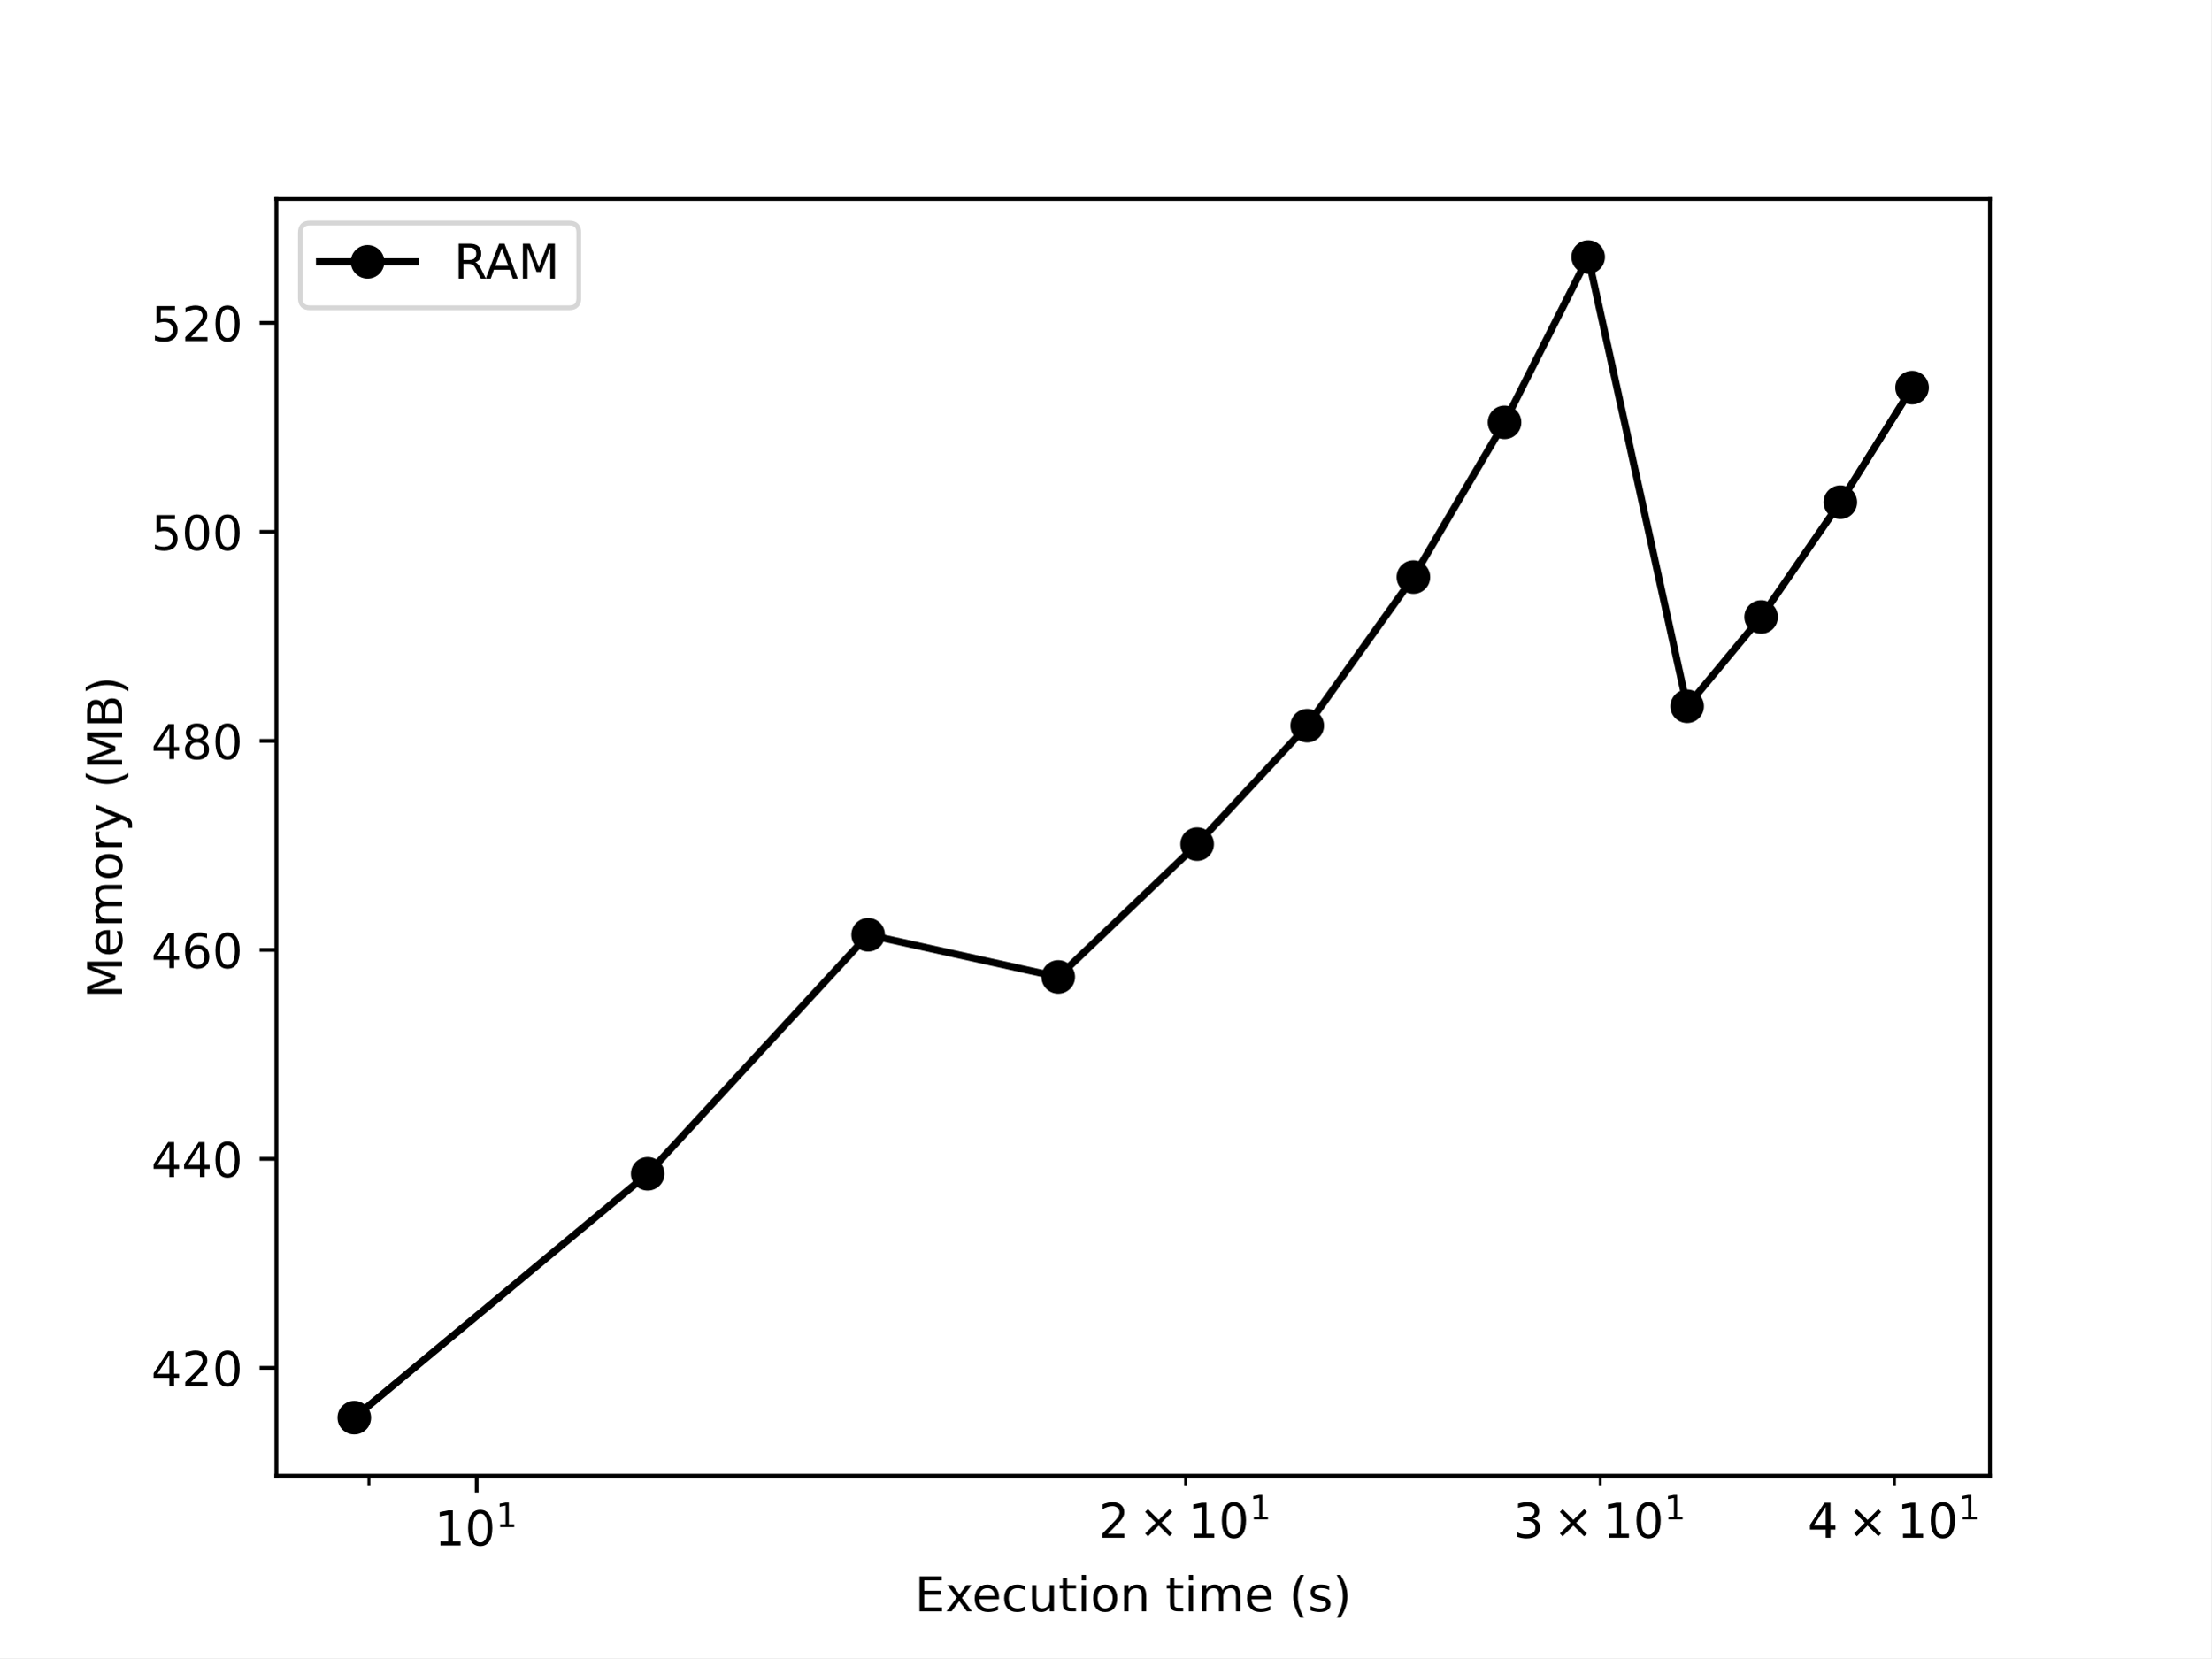
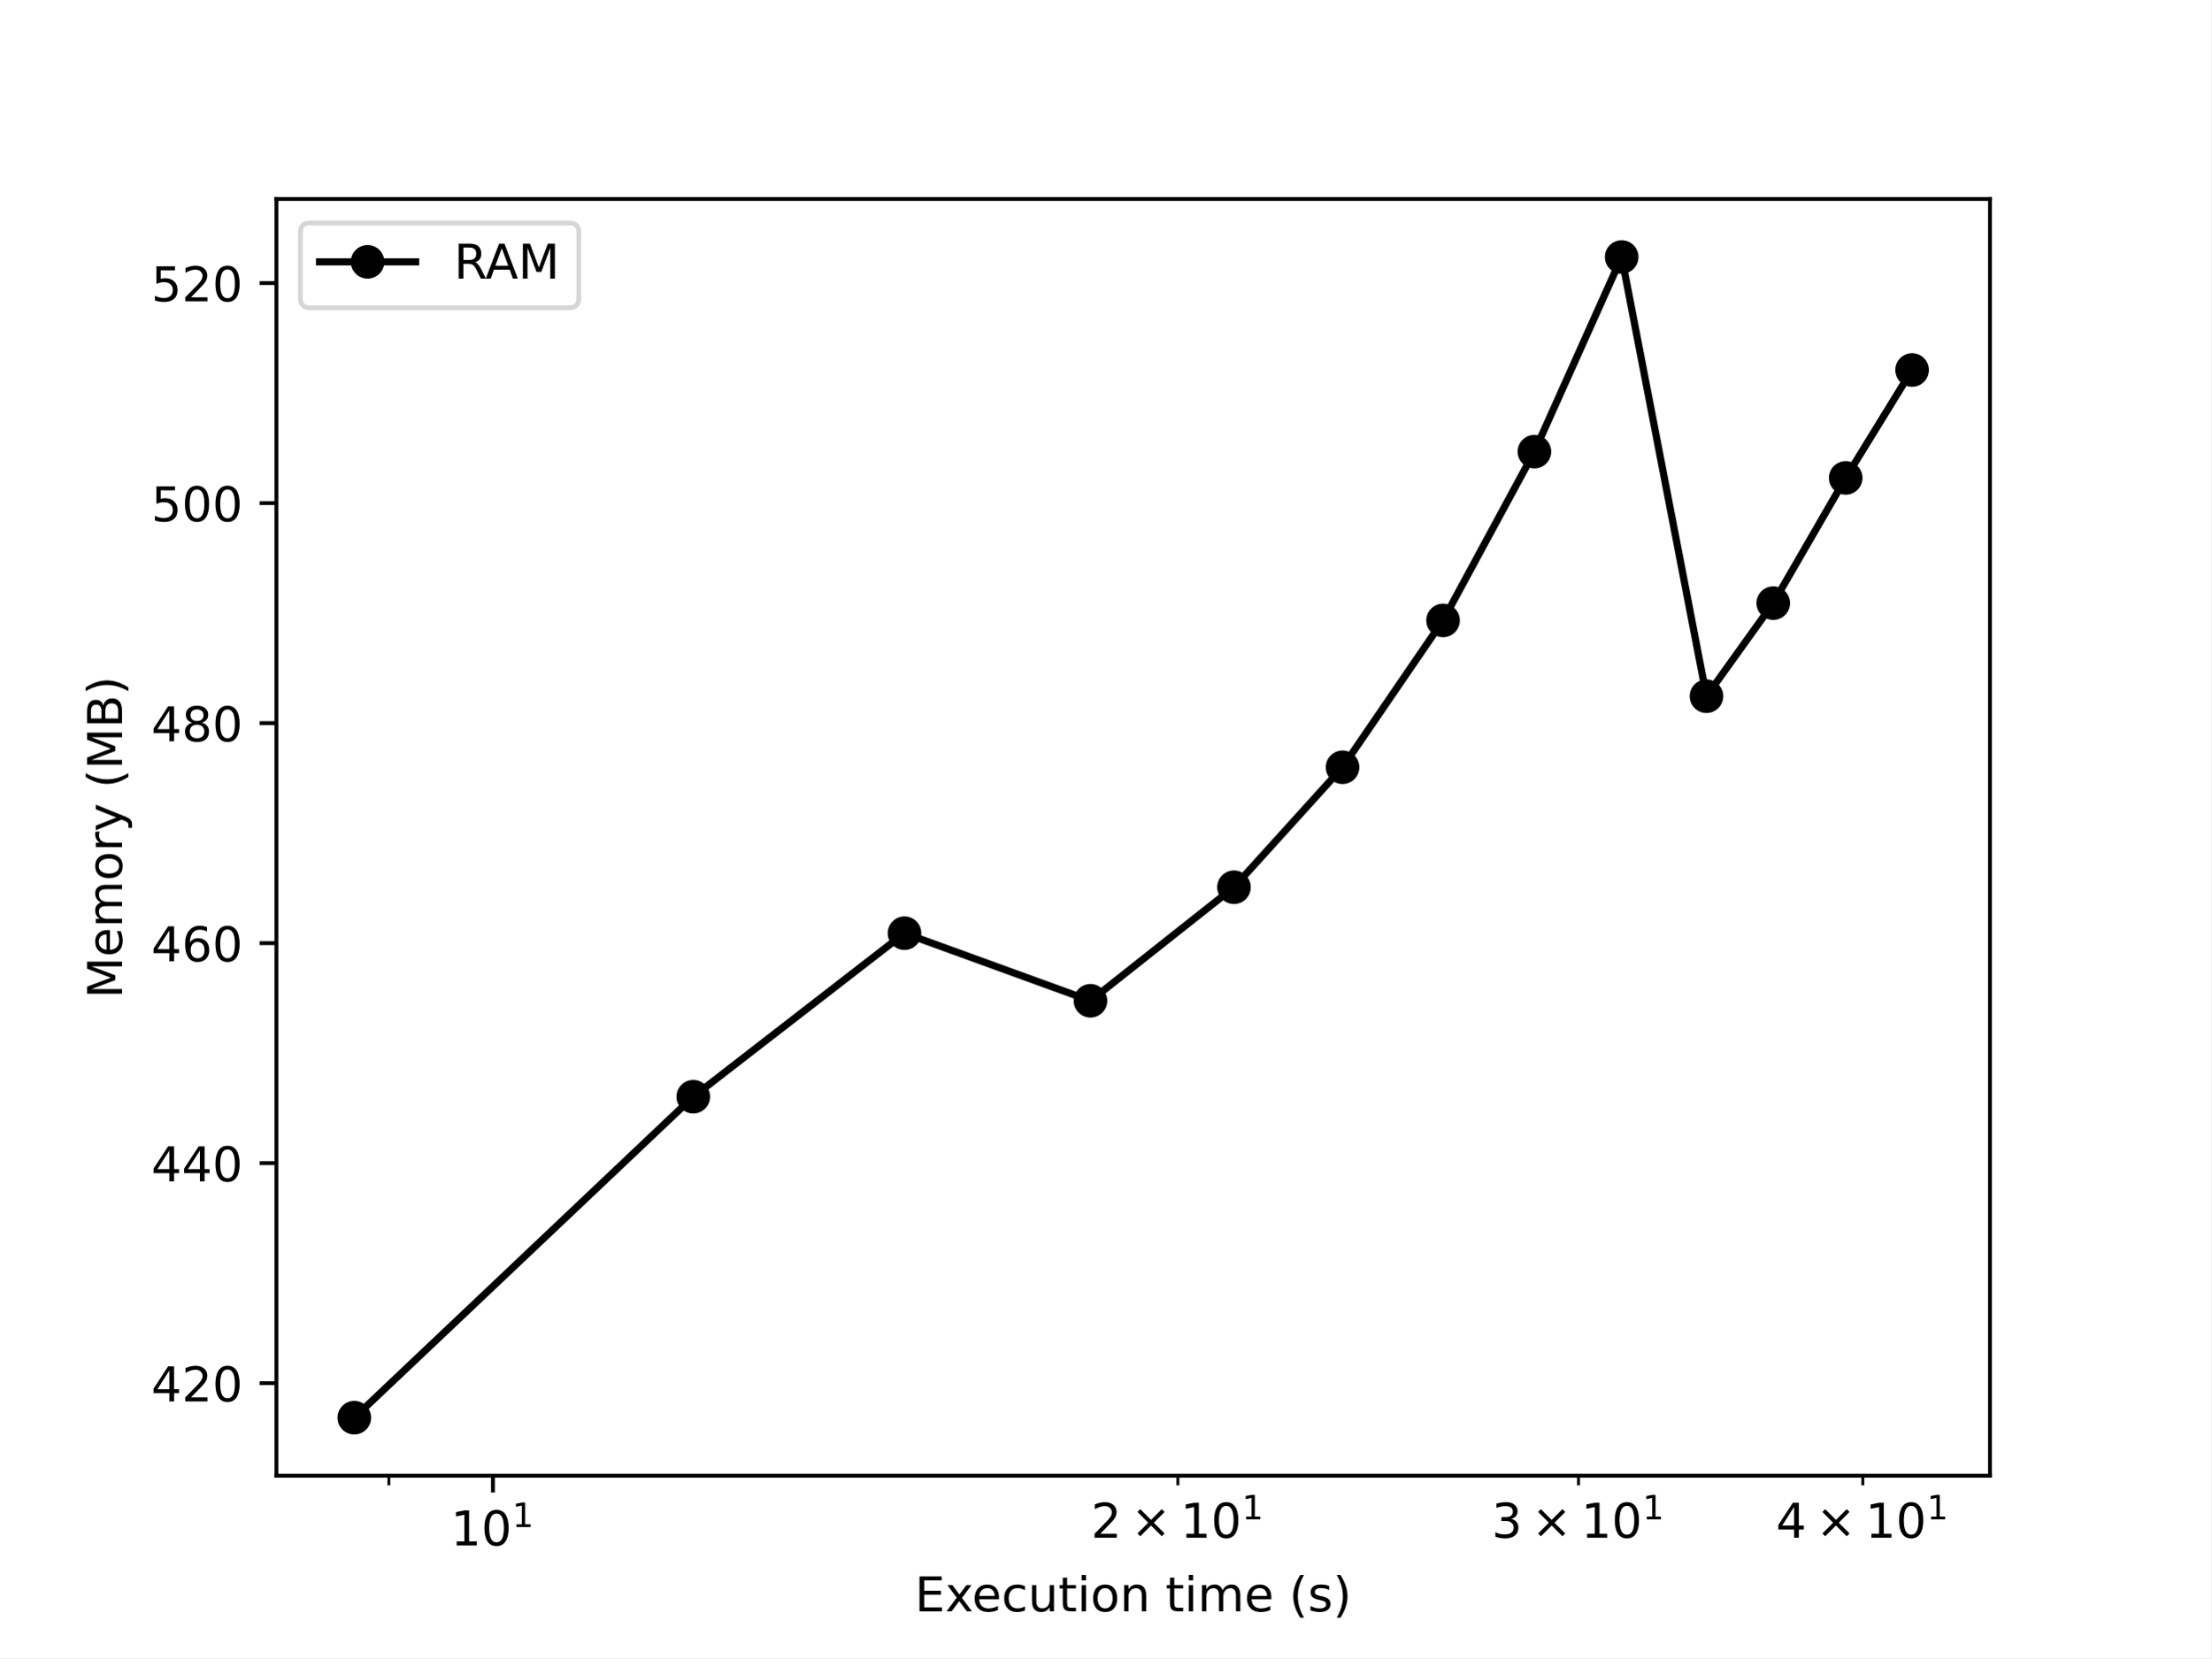
<svg xmlns="http://www.w3.org/2000/svg" xmlns:xlink="http://www.w3.org/1999/xlink" height="345.6pt" version="1.1" viewBox="0 0 460.8 345.6" width="460.8pt">
  <defs>
    <style type="text/css">*{stroke-linecap:butt;stroke-linejoin:round;}</style>
  </defs>
  <g id="figure_1">
    <g id="patch_1">
      <path d="M 0 345.6  L 460.8 345.6  L 460.8 0  L 0 0  z " style="fill:#ffffff;" />
    </g>
    <g id="axes_1">
      <g id="patch_2">
        <path d="M 57.6 307.584  L 414.72 307.584  L 414.72 41.472  L 57.6 41.472  z " style="fill:#ffffff;" />
      </g>
      <g id="matplotlib.axis_1">
        <g id="xtick_1">
          <g id="line2d_1">
            <defs>
-               <path d="M 0 0  L 0 3.5  " id="m846ba63f08" style="stroke:#000000;stroke-width:0.8;" />
-             </defs>
-             <g>
-               <use style="stroke:#000000;stroke-width:0.8;" x="99.337" xlink:href="#m846ba63f08" y="307.584" />
+               <path d="M 0 0  L 0 3.5  " id="mb95520203b" style="stroke:#000000;stroke-width:0.8;" />
+             </defs>
+             <g>
+               <use style="stroke:#000000;stroke-width:0.8;" x="102.73" xlink:href="#mb95520203b" y="307.584" />
            </g>
          </g>
          <g id="text_1">
-             <g transform="translate(90.53691 322.1824)scale(0.1 -0.1)">
+             <g transform="translate(93.9296 322.1824)scale(0.1 -0.1)">
              <defs>
                <path d="M 12.406 8.297  L 28.516 8.297  L 28.516 63.922  L 10.984 60.406  L 10.984 69.391  L 28.422 72.906  L 38.281 72.906  L 38.281 8.297  L 54.391 8.297  L 54.391 0  L 12.406 0  z " id="DejaVuSans-49" />
                <path d="M 31.781 66.406  Q 24.172 66.406 20.328 58.906  Q 16.5 51.422 16.5 36.375  Q 16.5 21.391 20.328 13.891  Q 24.172 6.391 31.781 6.391  Q 39.453 6.391 43.281 13.891  Q 47.125 21.391 47.125 36.375  Q 47.125 51.422 43.281 58.906  Q 39.453 66.406 31.781 66.406  z M 31.781 74.219  Q 44.047 74.219 50.516 64.516  Q 56.984 54.828 56.984 36.375  Q 56.984 17.969 50.516 8.266  Q 44.047 -1.422 31.781 -1.422  Q 19.531 -1.422 13.062 8.266  Q 6.594 17.969 6.594 36.375  Q 6.594 54.828 13.062 64.516  Q 19.531 74.219 31.781 74.219  z " id="DejaVuSans-48" />
              </defs>
              <use transform="translate(0 0.684375)" xlink:href="#DejaVuSans-49" />
              <use transform="translate(63.62305 0.684375)" xlink:href="#DejaVuSans-48" />
              <use transform="translate(128.2031 38.96563)scale(0.7)" xlink:href="#DejaVuSans-49" />
            </g>
          </g>
        </g>
        <g id="xtick_2">
          <g id="line2d_2">
            <defs>
-               <path d="M 0 0  L 0 2  " id="m7c5d275eb3" style="stroke:#000000;stroke-width:0.6;" />
-             </defs>
-             <g>
-               <use style="stroke:#000000;stroke-width:0.6;" x="76.88" xlink:href="#m7c5d275eb3" y="307.584" />
+               <path d="M 0 0  L 0 2  " id="m8414868853" style="stroke:#000000;stroke-width:0.6;" />
+             </defs>
+             <g>
+               <use style="stroke:#000000;stroke-width:0.6;" x="81.032" xlink:href="#m8414868853" y="307.584" />
            </g>
          </g>
        </g>
        <g id="xtick_3">
          <g id="line2d_3">
            <g>
-               <use style="stroke:#000000;stroke-width:0.6;" x="247.075" xlink:href="#m7c5d275eb3" y="307.584" />
+               <use style="stroke:#000000;stroke-width:0.6;" x="245.475" xlink:href="#m8414868853" y="307.584" />
            </g>
          </g>
          <g id="text_2">
-             <g transform="translate(228.9747 320.5824)scale(0.1 -0.1)">
+             <g transform="translate(227.3749 320.5824)scale(0.1 -0.1)">
              <defs>
                <path d="M 19.188 8.297  L 53.609 8.297  L 53.609 0  L 7.328 0  L 7.328 8.297  Q 12.938 14.109 22.625 23.891  Q 32.328 33.688 34.812 36.531  Q 39.547 41.844 41.422 45.531  Q 43.312 49.219 43.312 52.781  Q 43.312 58.594 39.234 62.25  Q 35.156 65.922 28.609 65.922  Q 23.969 65.922 18.812 64.312  Q 13.672 62.703 7.812 59.422  L 7.812 69.391  Q 13.766 71.781 18.938 73  Q 24.125 74.219 28.422 74.219  Q 39.75 74.219 46.484 68.547  Q 53.219 62.891 53.219 53.422  Q 53.219 48.922 51.531 44.891  Q 49.859 40.875 45.406 35.406  Q 44.188 33.984 37.641 27.219  Q 31.109 20.453 19.188 8.297  z " id="DejaVuSans-50" />
                <path d="M 70.125 53.719  L 47.797 31.297  L 70.125 8.984  L 64.312 3.078  L 41.891 25.484  L 19.484 3.078  L 13.719 8.984  L 35.984 31.297  L 13.719 53.719  L 19.484 59.625  L 41.891 37.203  L 64.312 59.625  z " id="DejaVuSans-215" />
              </defs>
              <use transform="translate(0 0.684375)" xlink:href="#DejaVuSans-50" />
              <use transform="translate(83.10547 0.684375)" xlink:href="#DejaVuSans-215" />
              <use transform="translate(186.377 0.684375)" xlink:href="#DejaVuSans-49" />
              <use transform="translate(250 0.684375)" xlink:href="#DejaVuSans-48" />
              <use transform="translate(314.5801 38.96563)scale(0.7)" xlink:href="#DejaVuSans-49" />
            </g>
          </g>
        </g>
        <g id="xtick_4">
          <g id="line2d_4">
            <g>
-               <use style="stroke:#000000;stroke-width:0.6;" x="333.496" xlink:href="#m7c5d275eb3" y="307.584" />
+               <use style="stroke:#000000;stroke-width:0.6;" x="328.976" xlink:href="#m8414868853" y="307.584" />
            </g>
          </g>
          <g id="text_3">
-             <g transform="translate(315.3957 320.5824)scale(0.1 -0.1)">
+             <g transform="translate(310.8755 320.5824)scale(0.1 -0.1)">
              <defs>
                <path d="M 40.578 39.312  Q 47.656 37.797 51.625 33  Q 55.609 28.219 55.609 21.188  Q 55.609 10.406 48.188 4.484  Q 40.766 -1.422 27.094 -1.422  Q 22.516 -1.422 17.656 -0.516  Q 12.797 0.391 7.625 2.203  L 7.625 11.719  Q 11.719 9.328 16.594 8.109  Q 21.484 6.891 26.812 6.891  Q 36.078 6.891 40.938 10.547  Q 45.797 14.203 45.797 21.188  Q 45.797 27.641 41.281 31.266  Q 36.766 34.906 28.719 34.906  L 20.219 34.906  L 20.219 43.016  L 29.109 43.016  Q 36.375 43.016 40.234 45.922  Q 44.094 48.828 44.094 54.297  Q 44.094 59.906 40.109 62.906  Q 36.141 65.922 28.719 65.922  Q 24.656 65.922 20.016 65.031  Q 15.375 64.156 9.812 62.312  L 9.812 71.094  Q 15.438 72.656 20.344 73.438  Q 25.25 74.219 29.594 74.219  Q 40.828 74.219 47.359 69.109  Q 53.906 64.016 53.906 55.328  Q 53.906 49.266 50.438 45.094  Q 46.969 40.922 40.578 39.312  z " id="DejaVuSans-51" />
              </defs>
              <use transform="translate(0 0.684375)" xlink:href="#DejaVuSans-51" />
              <use transform="translate(83.10547 0.684375)" xlink:href="#DejaVuSans-215" />
              <use transform="translate(186.377 0.684375)" xlink:href="#DejaVuSans-49" />
              <use transform="translate(250 0.684375)" xlink:href="#DejaVuSans-48" />
              <use transform="translate(314.5801 38.96563)scale(0.7)" xlink:href="#DejaVuSans-49" />
            </g>
          </g>
        </g>
        <g id="xtick_5">
          <g id="line2d_5">
            <g>
-               <use style="stroke:#000000;stroke-width:0.6;" x="394.812" xlink:href="#m7c5d275eb3" y="307.584" />
+               <use style="stroke:#000000;stroke-width:0.6;" x="388.22" xlink:href="#m8414868853" y="307.584" />
            </g>
          </g>
          <g id="text_4">
-             <g transform="translate(376.7125 320.5824)scale(0.1 -0.1)">
+             <g transform="translate(370.1202 320.5824)scale(0.1 -0.1)">
              <defs>
                <path d="M 37.797 64.312  L 12.891 25.391  L 37.797 25.391  z M 35.203 72.906  L 47.609 72.906  L 47.609 25.391  L 58.016 25.391  L 58.016 17.188  L 47.609 17.188  L 47.609 0  L 37.797 0  L 37.797 17.188  L 4.891 17.188  L 4.891 26.703  z " id="DejaVuSans-52" />
              </defs>
              <use transform="translate(0 0.684375)" xlink:href="#DejaVuSans-52" />
              <use transform="translate(83.10547 0.684375)" xlink:href="#DejaVuSans-215" />
              <use transform="translate(186.377 0.684375)" xlink:href="#DejaVuSans-49" />
              <use transform="translate(250 0.684375)" xlink:href="#DejaVuSans-48" />
              <use transform="translate(314.5801 38.96563)scale(0.7)" xlink:href="#DejaVuSans-49" />
            </g>
          </g>
        </g>
        <g id="text_5">
          <g transform="translate(190.6452 335.8606)scale(0.1 -0.1)">
            <defs>
              <path d="M 9.812 72.906  L 55.906 72.906  L 55.906 64.594  L 19.672 64.594  L 19.672 43.016  L 54.391 43.016  L 54.391 34.719  L 19.672 34.719  L 19.672 8.297  L 56.781 8.297  L 56.781 0  L 9.812 0  z " id="DejaVuSans-69" />
              <path d="M 54.891 54.688  L 35.109 28.078  L 55.906 0  L 45.312 0  L 29.391 21.484  L 13.484 0  L 2.875 0  L 24.125 28.609  L 4.688 54.688  L 15.281 54.688  L 29.781 35.203  L 44.281 54.688  z " id="DejaVuSans-120" />
              <path d="M 56.203 29.594  L 56.203 25.203  L 14.891 25.203  Q 15.484 15.922 20.484 11.062  Q 25.484 6.203 34.422 6.203  Q 39.594 6.203 44.453 7.469  Q 49.312 8.734 54.109 11.281  L 54.109 2.781  Q 49.266 0.734 44.188 -0.344  Q 39.109 -1.422 33.891 -1.422  Q 20.797 -1.422 13.156 6.188  Q 5.516 13.812 5.516 26.812  Q 5.516 40.234 12.766 48.109  Q 20.016 56 32.328 56  Q 43.359 56 49.781 48.891  Q 56.203 41.797 56.203 29.594  z M 47.219 32.234  Q 47.125 39.594 43.094 43.984  Q 39.062 48.391 32.422 48.391  Q 24.906 48.391 20.391 44.141  Q 15.875 39.891 15.188 32.172  z " id="DejaVuSans-101" />
              <path d="M 48.781 52.594  L 48.781 44.188  Q 44.969 46.297 41.141 47.344  Q 37.312 48.391 33.406 48.391  Q 24.656 48.391 19.812 42.844  Q 14.984 37.312 14.984 27.297  Q 14.984 17.281 19.812 11.734  Q 24.656 6.203 33.406 6.203  Q 37.312 6.203 41.141 7.25  Q 44.969 8.297 48.781 10.406  L 48.781 2.094  Q 45.016 0.344 40.984 -0.531  Q 36.969 -1.422 32.422 -1.422  Q 20.062 -1.422 12.781 6.344  Q 5.516 14.109 5.516 27.297  Q 5.516 40.672 12.859 48.328  Q 20.219 56 33.016 56  Q 37.156 56 41.109 55.141  Q 45.062 54.297 48.781 52.594  z " id="DejaVuSans-99" />
              <path d="M 8.5 21.578  L 8.5 54.688  L 17.484 54.688  L 17.484 21.922  Q 17.484 14.156 20.5 10.266  Q 23.531 6.391 29.594 6.391  Q 36.859 6.391 41.078 11.031  Q 45.312 15.672 45.312 23.688  L 45.312 54.688  L 54.297 54.688  L 54.297 0  L 45.312 0  L 45.312 8.406  Q 42.047 3.422 37.719 1  Q 33.406 -1.422 27.688 -1.422  Q 18.266 -1.422 13.375 4.438  Q 8.5 10.297 8.5 21.578  z M 31.109 56  z " id="DejaVuSans-117" />
              <path d="M 18.312 70.219  L 18.312 54.688  L 36.812 54.688  L 36.812 47.703  L 18.312 47.703  L 18.312 18.016  Q 18.312 11.328 20.141 9.422  Q 21.969 7.516 27.594 7.516  L 36.812 7.516  L 36.812 0  L 27.594 0  Q 17.188 0 13.234 3.875  Q 9.281 7.766 9.281 18.016  L 9.281 47.703  L 2.688 47.703  L 2.688 54.688  L 9.281 54.688  L 9.281 70.219  z " id="DejaVuSans-116" />
              <path d="M 9.422 54.688  L 18.406 54.688  L 18.406 0  L 9.422 0  z M 9.422 75.984  L 18.406 75.984  L 18.406 64.594  L 9.422 64.594  z " id="DejaVuSans-105" />
              <path d="M 30.609 48.391  Q 23.391 48.391 19.188 42.75  Q 14.984 37.109 14.984 27.297  Q 14.984 17.484 19.156 11.844  Q 23.344 6.203 30.609 6.203  Q 37.797 6.203 41.984 11.859  Q 46.188 17.531 46.188 27.297  Q 46.188 37.016 41.984 42.703  Q 37.797 48.391 30.609 48.391  z M 30.609 56  Q 42.328 56 49.016 48.375  Q 55.719 40.766 55.719 27.297  Q 55.719 13.875 49.016 6.219  Q 42.328 -1.422 30.609 -1.422  Q 18.844 -1.422 12.172 6.219  Q 5.516 13.875 5.516 27.297  Q 5.516 40.766 12.172 48.375  Q 18.844 56 30.609 56  z " id="DejaVuSans-111" />
              <path d="M 54.891 33.016  L 54.891 0  L 45.906 0  L 45.906 32.719  Q 45.906 40.484 42.875 44.328  Q 39.844 48.188 33.797 48.188  Q 26.516 48.188 22.312 43.547  Q 18.109 38.922 18.109 30.906  L 18.109 0  L 9.078 0  L 9.078 54.688  L 18.109 54.688  L 18.109 46.188  Q 21.344 51.125 25.703 53.562  Q 30.078 56 35.797 56  Q 45.219 56 50.047 50.172  Q 54.891 44.344 54.891 33.016  z " id="DejaVuSans-110" />
              <path id="DejaVuSans-32" />
              <path d="M 52 44.188  Q 55.375 50.25 60.062 53.125  Q 64.75 56 71.094 56  Q 79.641 56 84.281 50.016  Q 88.922 44.047 88.922 33.016  L 88.922 0  L 79.891 0  L 79.891 32.719  Q 79.891 40.578 77.094 44.375  Q 74.312 48.188 68.609 48.188  Q 61.625 48.188 57.562 43.547  Q 53.516 38.922 53.516 30.906  L 53.516 0  L 44.484 0  L 44.484 32.719  Q 44.484 40.625 41.703 44.406  Q 38.922 48.188 33.109 48.188  Q 26.219 48.188 22.156 43.531  Q 18.109 38.875 18.109 30.906  L 18.109 0  L 9.078 0  L 9.078 54.688  L 18.109 54.688  L 18.109 46.188  Q 21.188 51.219 25.484 53.609  Q 29.781 56 35.688 56  Q 41.656 56 45.828 52.969  Q 50 49.953 52 44.188  z " id="DejaVuSans-109" />
              <path d="M 31 75.875  Q 24.469 64.656 21.281 53.656  Q 18.109 42.672 18.109 31.391  Q 18.109 20.125 21.312 9.062  Q 24.516 -2 31 -13.188  L 23.188 -13.188  Q 15.875 -1.703 12.234 9.375  Q 8.594 20.453 8.594 31.391  Q 8.594 42.281 12.203 53.312  Q 15.828 64.359 23.188 75.875  z " id="DejaVuSans-40" />
              <path d="M 44.281 53.078  L 44.281 44.578  Q 40.484 46.531 36.375 47.5  Q 32.281 48.484 27.875 48.484  Q 21.188 48.484 17.844 46.438  Q 14.5 44.391 14.5 40.281  Q 14.5 37.156 16.891 35.375  Q 19.281 33.594 26.516 31.984  L 29.594 31.297  Q 39.156 29.25 43.188 25.516  Q 47.219 21.781 47.219 15.094  Q 47.219 7.469 41.188 3.016  Q 35.156 -1.422 24.609 -1.422  Q 20.219 -1.422 15.453 -0.562  Q 10.688 0.297 5.422 2  L 5.422 11.281  Q 10.406 8.688 15.234 7.391  Q 20.062 6.109 24.812 6.109  Q 31.156 6.109 34.562 8.281  Q 37.984 10.453 37.984 14.406  Q 37.984 18.062 35.516 20.016  Q 33.062 21.969 24.703 23.781  L 21.578 24.516  Q 13.234 26.266 9.516 29.906  Q 5.812 33.547 5.812 39.891  Q 5.812 47.609 11.281 51.797  Q 16.75 56 26.812 56  Q 31.781 56 36.172 55.266  Q 40.578 54.547 44.281 53.078  z " id="DejaVuSans-115" />
              <path d="M 8.016 75.875  L 15.828 75.875  Q 23.141 64.359 26.781 53.312  Q 30.422 42.281 30.422 31.391  Q 30.422 20.453 26.781 9.375  Q 23.141 -1.703 15.828 -13.188  L 8.016 -13.188  Q 14.5 -2 17.703 9.062  Q 20.906 20.125 20.906 31.391  Q 20.906 42.672 17.703 53.656  Q 14.5 64.656 8.016 75.875  z " id="DejaVuSans-41" />
            </defs>
            <use xlink:href="#DejaVuSans-69" />
            <use x="63.184" xlink:href="#DejaVuSans-120" />
            <use x="119.238" xlink:href="#DejaVuSans-101" />
            <use x="180.762" xlink:href="#DejaVuSans-99" />
            <use x="235.742" xlink:href="#DejaVuSans-117" />
            <use x="299.121" xlink:href="#DejaVuSans-116" />
            <use x="338.33" xlink:href="#DejaVuSans-105" />
            <use x="366.113" xlink:href="#DejaVuSans-111" />
            <use x="427.295" xlink:href="#DejaVuSans-110" />
            <use x="490.674" xlink:href="#DejaVuSans-32" />
            <use x="522.461" xlink:href="#DejaVuSans-116" />
            <use x="561.67" xlink:href="#DejaVuSans-105" />
            <use x="589.453" xlink:href="#DejaVuSans-109" />
            <use x="686.865" xlink:href="#DejaVuSans-101" />
            <use x="748.389" xlink:href="#DejaVuSans-32" />
            <use x="780.176" xlink:href="#DejaVuSans-40" />
            <use x="819.189" xlink:href="#DejaVuSans-115" />
            <use x="871.289" xlink:href="#DejaVuSans-41" />
          </g>
        </g>
      </g>
      <g id="matplotlib.axis_2">
        <g id="ytick_1">
          <g id="line2d_6">
            <defs>
-               <path d="M 0 0  L -3.5 0  " id="md48e461496" style="stroke:#000000;stroke-width:0.8;" />
-             </defs>
-             <g>
-               <use style="stroke:#000000;stroke-width:0.8;" x="57.6" xlink:href="#md48e461496" y="285.103" />
+               <path d="M 0 0  L -3.5 0  " id="m126dfec70a" style="stroke:#000000;stroke-width:0.8;" />
+             </defs>
+             <g>
+               <use style="stroke:#000000;stroke-width:0.8;" x="57.6" xlink:href="#m126dfec70a" y="288.293" />
            </g>
          </g>
          <g id="text_6">
-             <g transform="translate(31.5125 288.9018)scale(0.1 -0.1)">
+             <g transform="translate(31.5125 292.0923)scale(0.1 -0.1)">
              <use xlink:href="#DejaVuSans-52" />
              <use x="63.623" xlink:href="#DejaVuSans-50" />
              <use x="127.246" xlink:href="#DejaVuSans-48" />
            </g>
          </g>
        </g>
        <g id="ytick_2">
          <g id="line2d_7">
            <g>
-               <use style="stroke:#000000;stroke-width:0.8;" x="57.6" xlink:href="#md48e461496" y="241.54" />
+               <use style="stroke:#000000;stroke-width:0.8;" x="57.6" xlink:href="#m126dfec70a" y="242.434" />
            </g>
          </g>
          <g id="text_7">
-             <g transform="translate(31.5125 245.339)scale(0.1 -0.1)">
+             <g transform="translate(31.5125 246.2328)scale(0.1 -0.1)">
              <use xlink:href="#DejaVuSans-52" />
              <use x="63.623" xlink:href="#DejaVuSans-52" />
              <use x="127.246" xlink:href="#DejaVuSans-48" />
            </g>
          </g>
        </g>
        <g id="ytick_3">
          <g id="line2d_8">
            <g>
-               <use style="stroke:#000000;stroke-width:0.8;" x="57.6" xlink:href="#md48e461496" y="197.977" />
+               <use style="stroke:#000000;stroke-width:0.8;" x="57.6" xlink:href="#m126dfec70a" y="196.574" />
            </g>
          </g>
          <g id="text_8">
-             <g transform="translate(31.5125 201.7762)scale(0.1 -0.1)">
+             <g transform="translate(31.5125 200.3733)scale(0.1 -0.1)">
              <defs>
                <path d="M 33.016 40.375  Q 26.375 40.375 22.484 35.828  Q 18.609 31.297 18.609 23.391  Q 18.609 15.531 22.484 10.953  Q 26.375 6.391 33.016 6.391  Q 39.656 6.391 43.531 10.953  Q 47.406 15.531 47.406 23.391  Q 47.406 31.297 43.531 35.828  Q 39.656 40.375 33.016 40.375  z M 52.594 71.297  L 52.594 62.312  Q 48.875 64.062 45.094 64.984  Q 41.312 65.922 37.594 65.922  Q 27.828 65.922 22.672 59.328  Q 17.531 52.734 16.797 39.406  Q 19.672 43.656 24.016 45.922  Q 28.375 48.188 33.594 48.188  Q 44.578 48.188 50.953 41.516  Q 57.328 34.859 57.328 23.391  Q 57.328 12.156 50.688 5.359  Q 44.047 -1.422 33.016 -1.422  Q 20.359 -1.422 13.672 8.266  Q 6.984 17.969 6.984 36.375  Q 6.984 53.656 15.188 63.938  Q 23.391 74.219 37.203 74.219  Q 40.922 74.219 44.703 73.484  Q 48.484 72.75 52.594 71.297  z " id="DejaVuSans-54" />
              </defs>
              <use xlink:href="#DejaVuSans-52" />
              <use x="63.623" xlink:href="#DejaVuSans-54" />
              <use x="127.246" xlink:href="#DejaVuSans-48" />
            </g>
          </g>
        </g>
        <g id="ytick_4">
          <g id="line2d_9">
            <g>
-               <use style="stroke:#000000;stroke-width:0.8;" x="57.6" xlink:href="#md48e461496" y="154.414" />
+               <use style="stroke:#000000;stroke-width:0.8;" x="57.6" xlink:href="#m126dfec70a" y="150.714" />
            </g>
          </g>
          <g id="text_9">
-             <g transform="translate(31.5125 158.2133)scale(0.1 -0.1)">
+             <g transform="translate(31.5125 154.5137)scale(0.1 -0.1)">
              <defs>
                <path d="M 31.781 34.625  Q 24.75 34.625 20.719 30.859  Q 16.703 27.094 16.703 20.516  Q 16.703 13.922 20.719 10.156  Q 24.75 6.391 31.781 6.391  Q 38.812 6.391 42.859 10.172  Q 46.922 13.969 46.922 20.516  Q 46.922 27.094 42.891 30.859  Q 38.875 34.625 31.781 34.625  z M 21.922 38.812  Q 15.578 40.375 12.031 44.719  Q 8.5 49.078 8.5 55.328  Q 8.5 64.062 14.719 69.141  Q 20.953 74.219 31.781 74.219  Q 42.672 74.219 48.875 69.141  Q 55.078 64.062 55.078 55.328  Q 55.078 49.078 51.531 44.719  Q 48 40.375 41.703 38.812  Q 48.828 37.156 52.797 32.312  Q 56.781 27.484 56.781 20.516  Q 56.781 9.906 50.312 4.234  Q 43.844 -1.422 31.781 -1.422  Q 19.734 -1.422 13.25 4.234  Q 6.781 9.906 6.781 20.516  Q 6.781 27.484 10.781 32.312  Q 14.797 37.156 21.922 38.812  z M 18.312 54.391  Q 18.312 48.734 21.844 45.562  Q 25.391 42.391 31.781 42.391  Q 38.141 42.391 41.719 45.562  Q 45.312 48.734 45.312 54.391  Q 45.312 60.062 41.719 63.234  Q 38.141 66.406 31.781 66.406  Q 25.391 66.406 21.844 63.234  Q 18.312 60.062 18.312 54.391  z " id="DejaVuSans-56" />
              </defs>
              <use xlink:href="#DejaVuSans-52" />
              <use x="63.623" xlink:href="#DejaVuSans-56" />
              <use x="127.246" xlink:href="#DejaVuSans-48" />
            </g>
          </g>
        </g>
        <g id="ytick_5">
          <g id="line2d_10">
            <g>
-               <use style="stroke:#000000;stroke-width:0.8;" x="57.6" xlink:href="#md48e461496" y="110.851" />
+               <use style="stroke:#000000;stroke-width:0.8;" x="57.6" xlink:href="#m126dfec70a" y="104.855" />
            </g>
          </g>
          <g id="text_10">
-             <g transform="translate(31.5125 114.6505)scale(0.1 -0.1)">
+             <g transform="translate(31.5125 108.6542)scale(0.1 -0.1)">
              <defs>
                <path d="M 10.797 72.906  L 49.516 72.906  L 49.516 64.594  L 19.828 64.594  L 19.828 46.734  Q 21.969 47.469 24.109 47.828  Q 26.266 48.188 28.422 48.188  Q 40.625 48.188 47.75 41.5  Q 54.891 34.812 54.891 23.391  Q 54.891 11.625 47.562 5.094  Q 40.234 -1.422 26.906 -1.422  Q 22.312 -1.422 17.547 -0.641  Q 12.797 0.141 7.719 1.703  L 7.719 11.625  Q 12.109 9.234 16.797 8.062  Q 21.484 6.891 26.703 6.891  Q 35.156 6.891 40.078 11.328  Q 45.016 15.766 45.016 23.391  Q 45.016 31 40.078 35.438  Q 35.156 39.891 26.703 39.891  Q 22.75 39.891 18.812 39.016  Q 14.891 38.141 10.797 36.281  z " id="DejaVuSans-53" />
              </defs>
              <use xlink:href="#DejaVuSans-53" />
              <use x="63.623" xlink:href="#DejaVuSans-48" />
              <use x="127.246" xlink:href="#DejaVuSans-48" />
            </g>
          </g>
        </g>
        <g id="ytick_6">
          <g id="line2d_11">
            <g>
-               <use style="stroke:#000000;stroke-width:0.8;" x="57.6" xlink:href="#md48e461496" y="67.288" />
+               <use style="stroke:#000000;stroke-width:0.8;" x="57.6" xlink:href="#m126dfec70a" y="58.995" />
            </g>
          </g>
          <g id="text_11">
-             <g transform="translate(31.5125 71.08763)scale(0.1 -0.1)">
+             <g transform="translate(31.5125 62.79464)scale(0.1 -0.1)">
              <use xlink:href="#DejaVuSans-53" />
              <use x="63.623" xlink:href="#DejaVuSans-50" />
              <use x="127.246" xlink:href="#DejaVuSans-48" />
            </g>
          </g>
        </g>
        <g id="text_12">
          <g transform="translate(25.43281 208.0983)rotate(-90)scale(0.1 -0.1)">
            <defs>
              <path d="M 9.812 72.906  L 24.516 72.906  L 43.109 23.297  L 61.812 72.906  L 76.516 72.906  L 76.516 0  L 66.891 0  L 66.891 64.016  L 48.094 14.016  L 38.188 14.016  L 19.391 64.016  L 19.391 0  L 9.812 0  z " id="DejaVuSans-77" />
              <path d="M 41.109 46.297  Q 39.594 47.172 37.812 47.578  Q 36.031 48 33.891 48  Q 26.266 48 22.188 43.047  Q 18.109 38.094 18.109 28.812  L 18.109 0  L 9.078 0  L 9.078 54.688  L 18.109 54.688  L 18.109 46.188  Q 20.953 51.172 25.484 53.578  Q 30.031 56 36.531 56  Q 37.453 56 38.578 55.875  Q 39.703 55.766 41.062 55.516  z " id="DejaVuSans-114" />
              <path d="M 32.172 -5.078  Q 28.375 -14.844 24.75 -17.812  Q 21.141 -20.797 15.094 -20.797  L 7.906 -20.797  L 7.906 -13.281  L 13.188 -13.281  Q 16.891 -13.281 18.938 -11.516  Q 21 -9.766 23.484 -3.219  L 25.094 0.875  L 2.984 54.688  L 12.5 54.688  L 29.594 11.922  L 46.688 54.688  L 56.203 54.688  z " id="DejaVuSans-121" />
              <path d="M 19.672 34.812  L 19.672 8.109  L 35.5 8.109  Q 43.453 8.109 47.281 11.406  Q 51.125 14.703 51.125 21.484  Q 51.125 28.328 47.281 31.562  Q 43.453 34.812 35.5 34.812  z M 19.672 64.797  L 19.672 42.828  L 34.281 42.828  Q 41.5 42.828 45.031 45.531  Q 48.578 48.25 48.578 53.812  Q 48.578 59.328 45.031 62.062  Q 41.5 64.797 34.281 64.797  z M 9.812 72.906  L 35.016 72.906  Q 46.297 72.906 52.391 68.219  Q 58.5 63.531 58.5 54.891  Q 58.5 48.188 55.375 44.234  Q 52.25 40.281 46.188 39.312  Q 53.469 37.75 57.5 32.781  Q 61.531 27.828 61.531 20.406  Q 61.531 10.641 54.891 5.312  Q 48.25 0 35.984 0  L 9.812 0  z " id="DejaVuSans-66" />
            </defs>
            <use xlink:href="#DejaVuSans-77" />
            <use x="86.279" xlink:href="#DejaVuSans-101" />
            <use x="147.803" xlink:href="#DejaVuSans-109" />
            <use x="245.215" xlink:href="#DejaVuSans-111" />
            <use x="306.396" xlink:href="#DejaVuSans-114" />
            <use x="347.51" xlink:href="#DejaVuSans-121" />
            <use x="406.689" xlink:href="#DejaVuSans-32" />
            <use x="438.477" xlink:href="#DejaVuSans-40" />
            <use x="477.49" xlink:href="#DejaVuSans-77" />
            <use x="563.77" xlink:href="#DejaVuSans-66" />
            <use x="632.373" xlink:href="#DejaVuSans-41" />
          </g>
        </g>
      </g>
      <g id="line2d_12">
-         <path clip-path="url(#pf6e9856b68)" d="M 73.833 295.488  L 134.979 244.661  L 180.923 194.834  L 220.54 203.622  L 249.489 175.947  L 272.432 151.251  L 294.56 120.284  L 313.552 88.032  L 330.98 53.568  L 351.607 147.21  L 367.024 128.599  L 383.53 104.671  L 398.487 80.788  " style="fill:none;stroke:#000000;stroke-linecap:square;stroke-width:1.5;" />
+         <path clip-path="url(#p6521961473)" d="M 73.833 295.488  L 144.476 228.589  L 188.496 194.505  L 227.257 208.593  L 257.163 184.925  L 279.794 159.923  L 300.739 129.315  L 319.777 94.132  L 337.965 53.568  L 355.638 145.112  L 369.554 125.708  L 384.652 99.608  L 398.487 77.114  " style="fill:none;stroke:#000000;stroke-linecap:square;stroke-width:1.5;" />
        <defs>
-           <path d="M 0 3  C 0.796 3 1.559 2.684 2.121 2.121  C 2.684 1.559 3 0.796 3 0  C 3 -0.796 2.684 -1.559 2.121 -2.121  C 1.559 -2.684 0.796 -3 0 -3  C -0.796 -3 -1.559 -2.684 -2.121 -2.121  C -2.684 -1.559 -3 -0.796 -3 0  C -3 0.796 -2.684 1.559 -2.121 2.121  C -1.559 2.684 -0.796 3 0 3  z " id="mb6ee9643e7" style="stroke:#000000;" />
+           <path d="M 0 3  C 0.796 3 1.559 2.684 2.121 2.121  C 2.684 1.559 3 0.796 3 0  C 3 -0.796 2.684 -1.559 2.121 -2.121  C 1.559 -2.684 0.796 -3 0 -3  C -0.796 -3 -1.559 -2.684 -2.121 -2.121  C -2.684 -1.559 -3 -0.796 -3 0  C -3 0.796 -2.684 1.559 -2.121 2.121  C -1.559 2.684 -0.796 3 0 3  z " id="m9a1c172c82" style="stroke:#000000;" />
        </defs>
-         <g clip-path="url(#pf6e9856b68)">
-           <use style="stroke:#000000;" x="73.833" xlink:href="#mb6ee9643e7" y="295.488" />
-           <use style="stroke:#000000;" x="134.979" xlink:href="#mb6ee9643e7" y="244.661" />
-           <use style="stroke:#000000;" x="180.923" xlink:href="#mb6ee9643e7" y="194.834" />
-           <use style="stroke:#000000;" x="220.54" xlink:href="#mb6ee9643e7" y="203.622" />
-           <use style="stroke:#000000;" x="249.489" xlink:href="#mb6ee9643e7" y="175.947" />
-           <use style="stroke:#000000;" x="272.432" xlink:href="#mb6ee9643e7" y="151.251" />
-           <use style="stroke:#000000;" x="294.56" xlink:href="#mb6ee9643e7" y="120.284" />
-           <use style="stroke:#000000;" x="313.552" xlink:href="#mb6ee9643e7" y="88.032" />
-           <use style="stroke:#000000;" x="330.98" xlink:href="#mb6ee9643e7" y="53.568" />
-           <use style="stroke:#000000;" x="351.607" xlink:href="#mb6ee9643e7" y="147.21" />
-           <use style="stroke:#000000;" x="367.024" xlink:href="#mb6ee9643e7" y="128.599" />
-           <use style="stroke:#000000;" x="383.53" xlink:href="#mb6ee9643e7" y="104.671" />
-           <use style="stroke:#000000;" x="398.487" xlink:href="#mb6ee9643e7" y="80.788" />
+         <g clip-path="url(#p6521961473)">
+           <use style="stroke:#000000;" x="73.833" xlink:href="#m9a1c172c82" y="295.488" />
+           <use style="stroke:#000000;" x="144.476" xlink:href="#m9a1c172c82" y="228.589" />
+           <use style="stroke:#000000;" x="188.496" xlink:href="#m9a1c172c82" y="194.505" />
+           <use style="stroke:#000000;" x="227.257" xlink:href="#m9a1c172c82" y="208.593" />
+           <use style="stroke:#000000;" x="257.163" xlink:href="#m9a1c172c82" y="184.925" />
+           <use style="stroke:#000000;" x="279.794" xlink:href="#m9a1c172c82" y="159.923" />
+           <use style="stroke:#000000;" x="300.739" xlink:href="#m9a1c172c82" y="129.315" />
+           <use style="stroke:#000000;" x="319.777" xlink:href="#m9a1c172c82" y="94.132" />
+           <use style="stroke:#000000;" x="337.965" xlink:href="#m9a1c172c82" y="53.568" />
+           <use style="stroke:#000000;" x="355.638" xlink:href="#m9a1c172c82" y="145.112" />
+           <use style="stroke:#000000;" x="369.554" xlink:href="#m9a1c172c82" y="125.708" />
+           <use style="stroke:#000000;" x="384.652" xlink:href="#m9a1c172c82" y="99.608" />
+           <use style="stroke:#000000;" x="398.487" xlink:href="#m9a1c172c82" y="77.114" />
        </g>
      </g>
      <g id="patch_3">
        <path d="M 57.6 307.584  L 57.6 41.472  " style="fill:none;stroke:#000000;stroke-linecap:square;stroke-linejoin:miter;stroke-width:0.8;" />
      </g>
      <g id="patch_4">
        <path d="M 414.72 307.584  L 414.72 41.472  " style="fill:none;stroke:#000000;stroke-linecap:square;stroke-linejoin:miter;stroke-width:0.8;" />
      </g>
      <g id="patch_5">
        <path d="M 57.6 307.584  L 414.72 307.584  " style="fill:none;stroke:#000000;stroke-linecap:square;stroke-linejoin:miter;stroke-width:0.8;" />
      </g>
      <g id="patch_6">
        <path d="M 57.6 41.472  L 414.72 41.472  " style="fill:none;stroke:#000000;stroke-linecap:square;stroke-linejoin:miter;stroke-width:0.8;" />
      </g>
      <g id="legend_1">
        <g id="patch_7">
          <path d="M 64.6 64.15  L 118.617 64.15  Q 120.617 64.15 120.617 62.15  L 120.617 48.472  Q 120.617 46.472 118.617 46.472  L 64.6 46.472  Q 62.6 46.472 62.6 48.472  L 62.6 62.15  Q 62.6 64.15 64.6 64.15  z " style="fill:#ffffff;opacity:0.8;stroke:#cccccc;stroke-linejoin:miter;" />
        </g>
        <g id="line2d_13">
          <path d="M 66.6 54.57  L 86.6 54.57  " style="fill:none;stroke:#000000;stroke-linecap:square;stroke-width:1.5;" />
        </g>
        <g id="line2d_14">
          <g>
-             <use style="stroke:#000000;" x="76.6" xlink:href="#mb6ee9643e7" y="54.57" />
+             <use style="stroke:#000000;" x="76.6" xlink:href="#m9a1c172c82" y="54.57" />
          </g>
        </g>
        <g id="text_13">
          <g transform="translate(94.6 58.07044)scale(0.1 -0.1)">
            <defs>
              <path d="M 44.391 34.188  Q 47.562 33.109 50.562 29.594  Q 53.562 26.078 56.594 19.922  L 66.609 0  L 56 0  L 46.688 18.703  Q 43.062 26.031 39.672 28.422  Q 36.281 30.812 30.422 30.812  L 19.672 30.812  L 19.672 0  L 9.812 0  L 9.812 72.906  L 32.078 72.906  Q 44.578 72.906 50.734 67.672  Q 56.891 62.453 56.891 51.906  Q 56.891 45.016 53.688 40.469  Q 50.484 35.938 44.391 34.188  z M 19.672 64.797  L 19.672 38.922  L 32.078 38.922  Q 39.203 38.922 42.844 42.219  Q 46.484 45.516 46.484 51.906  Q 46.484 58.297 42.844 61.547  Q 39.203 64.797 32.078 64.797  z " id="DejaVuSans-82" />
              <path d="M 34.188 63.188  L 20.797 26.906  L 47.609 26.906  z M 28.609 72.906  L 39.797 72.906  L 67.578 0  L 57.328 0  L 50.688 18.703  L 17.828 18.703  L 11.188 0  L 0.781 0  z " id="DejaVuSans-65" />
            </defs>
            <use xlink:href="#DejaVuSans-82" />
            <use x="65.482" xlink:href="#DejaVuSans-65" />
            <use x="133.891" xlink:href="#DejaVuSans-77" />
          </g>
        </g>
      </g>
    </g>
  </g>
  <defs>
-     <clipPath id="pf6e9856b68">
+     <clipPath id="p6521961473">
      <rect height="266.112" width="357.12" x="57.6" y="41.472" />
    </clipPath>
  </defs>
</svg>
